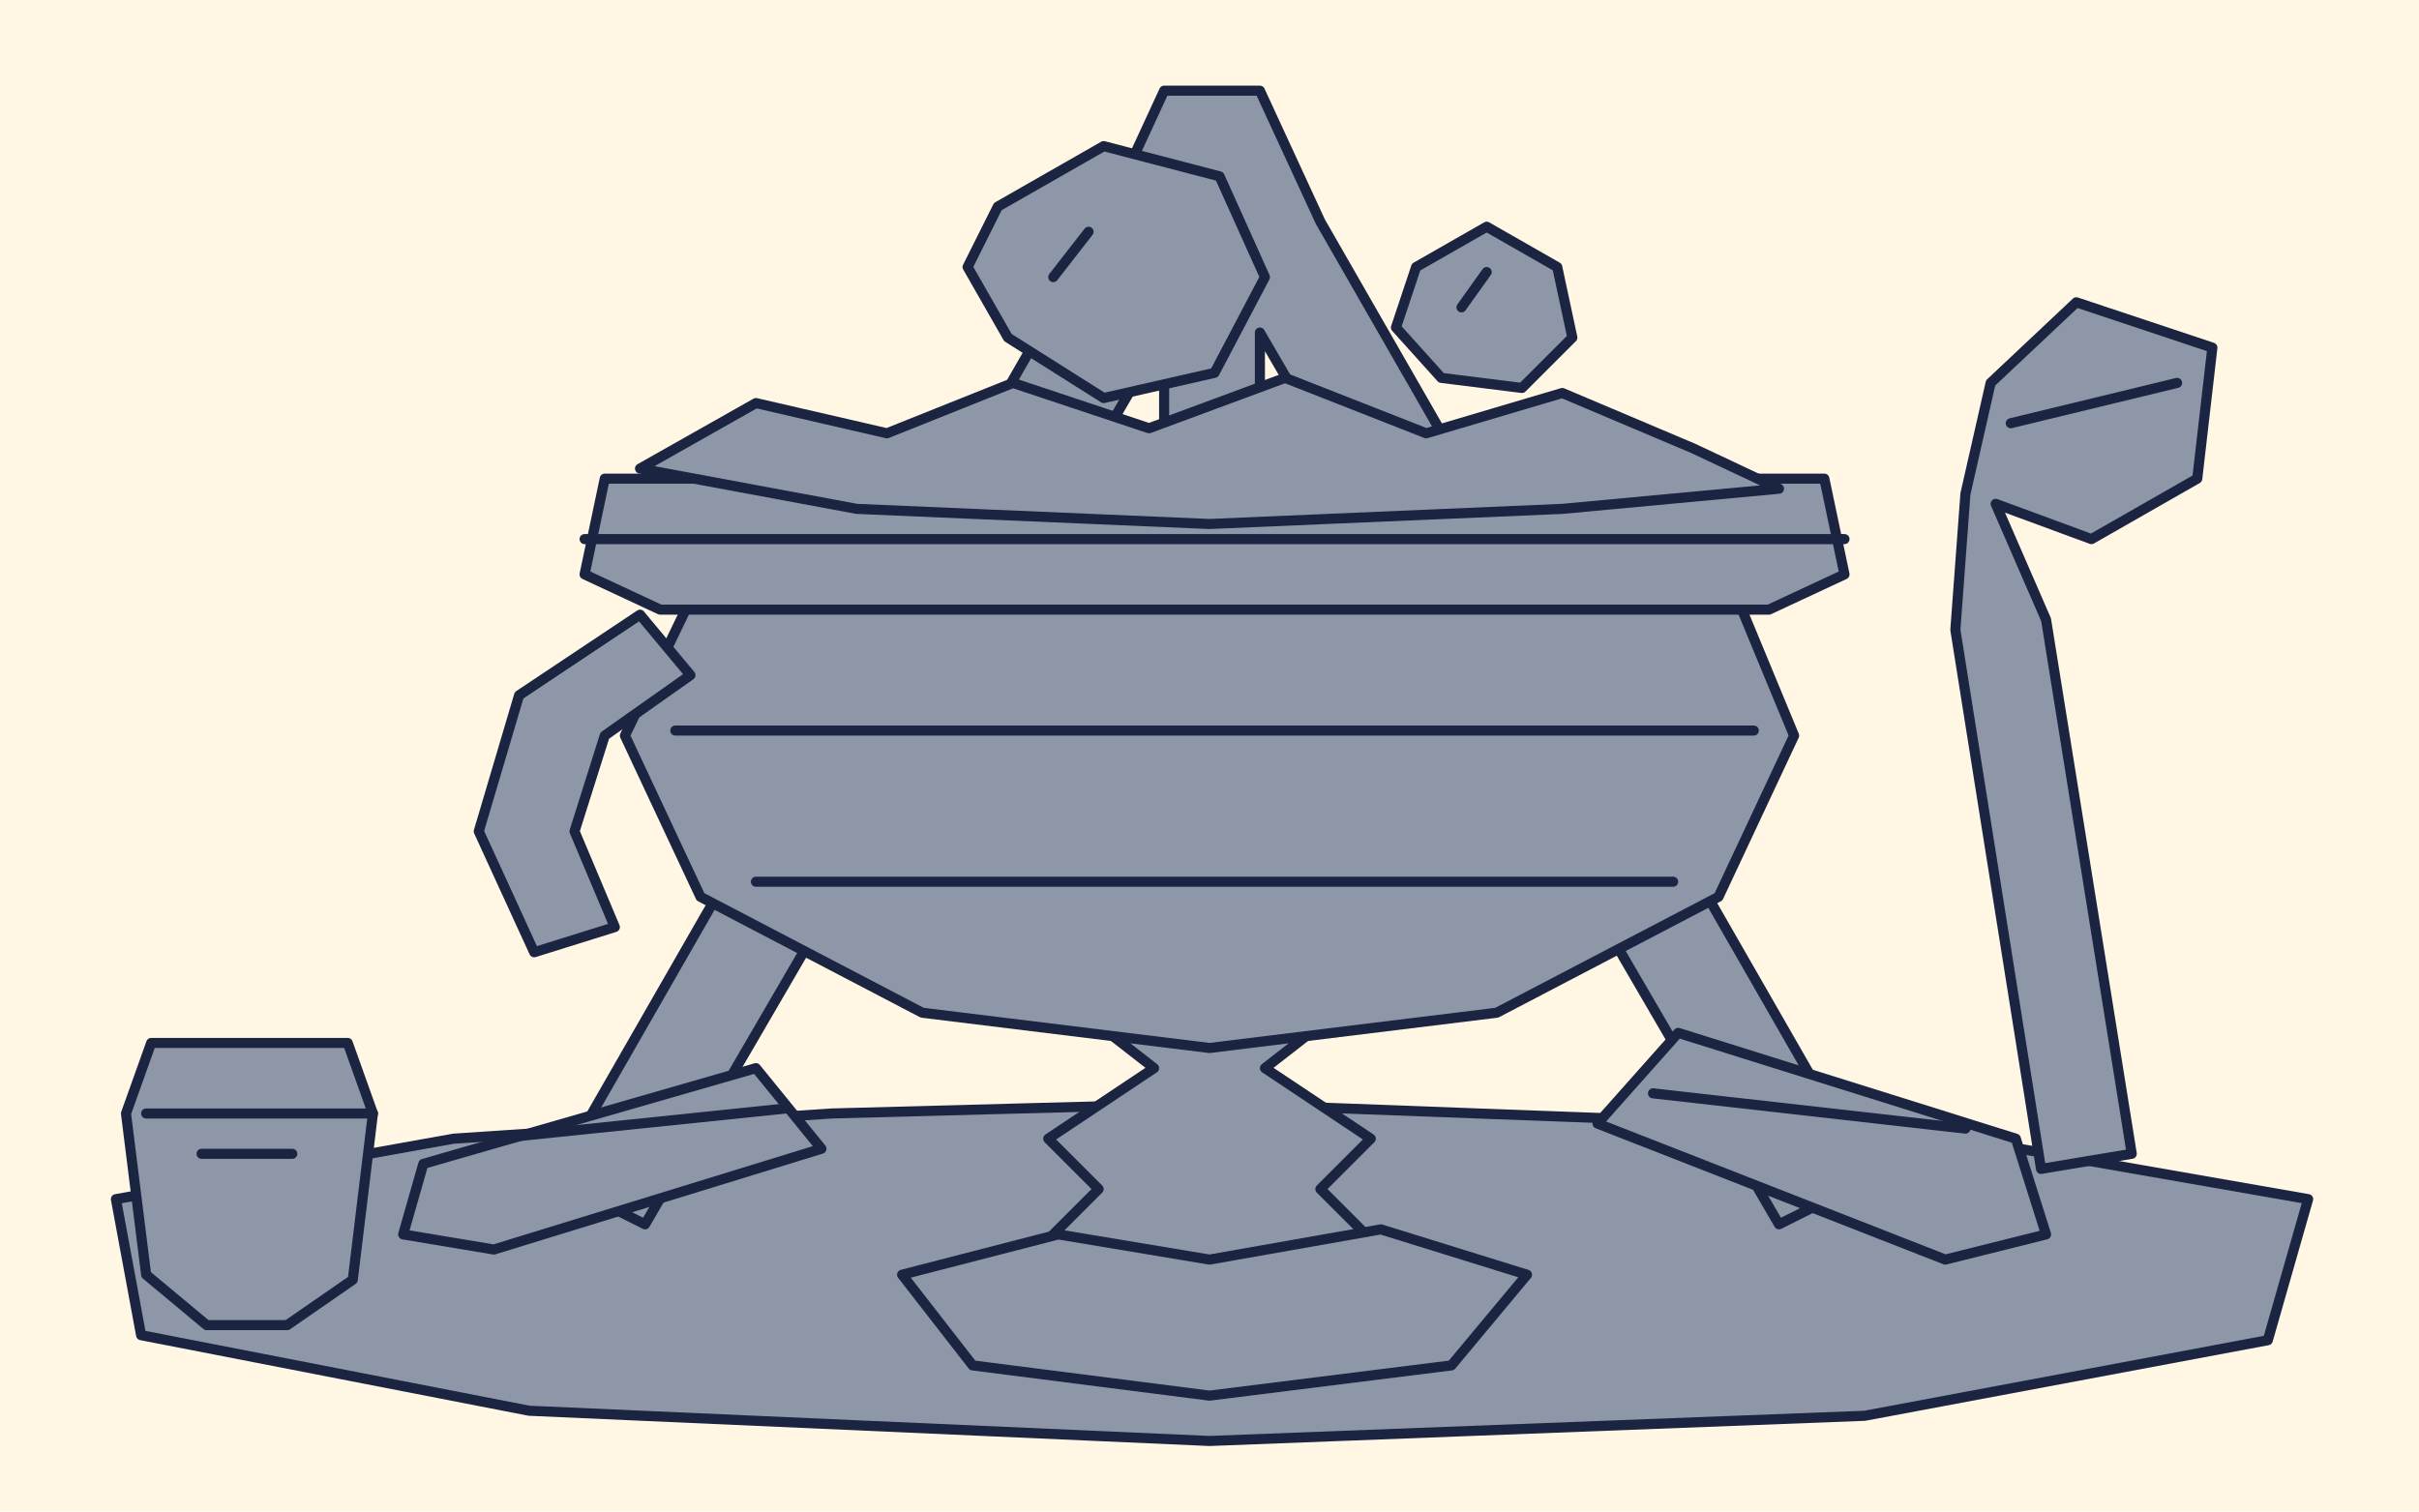
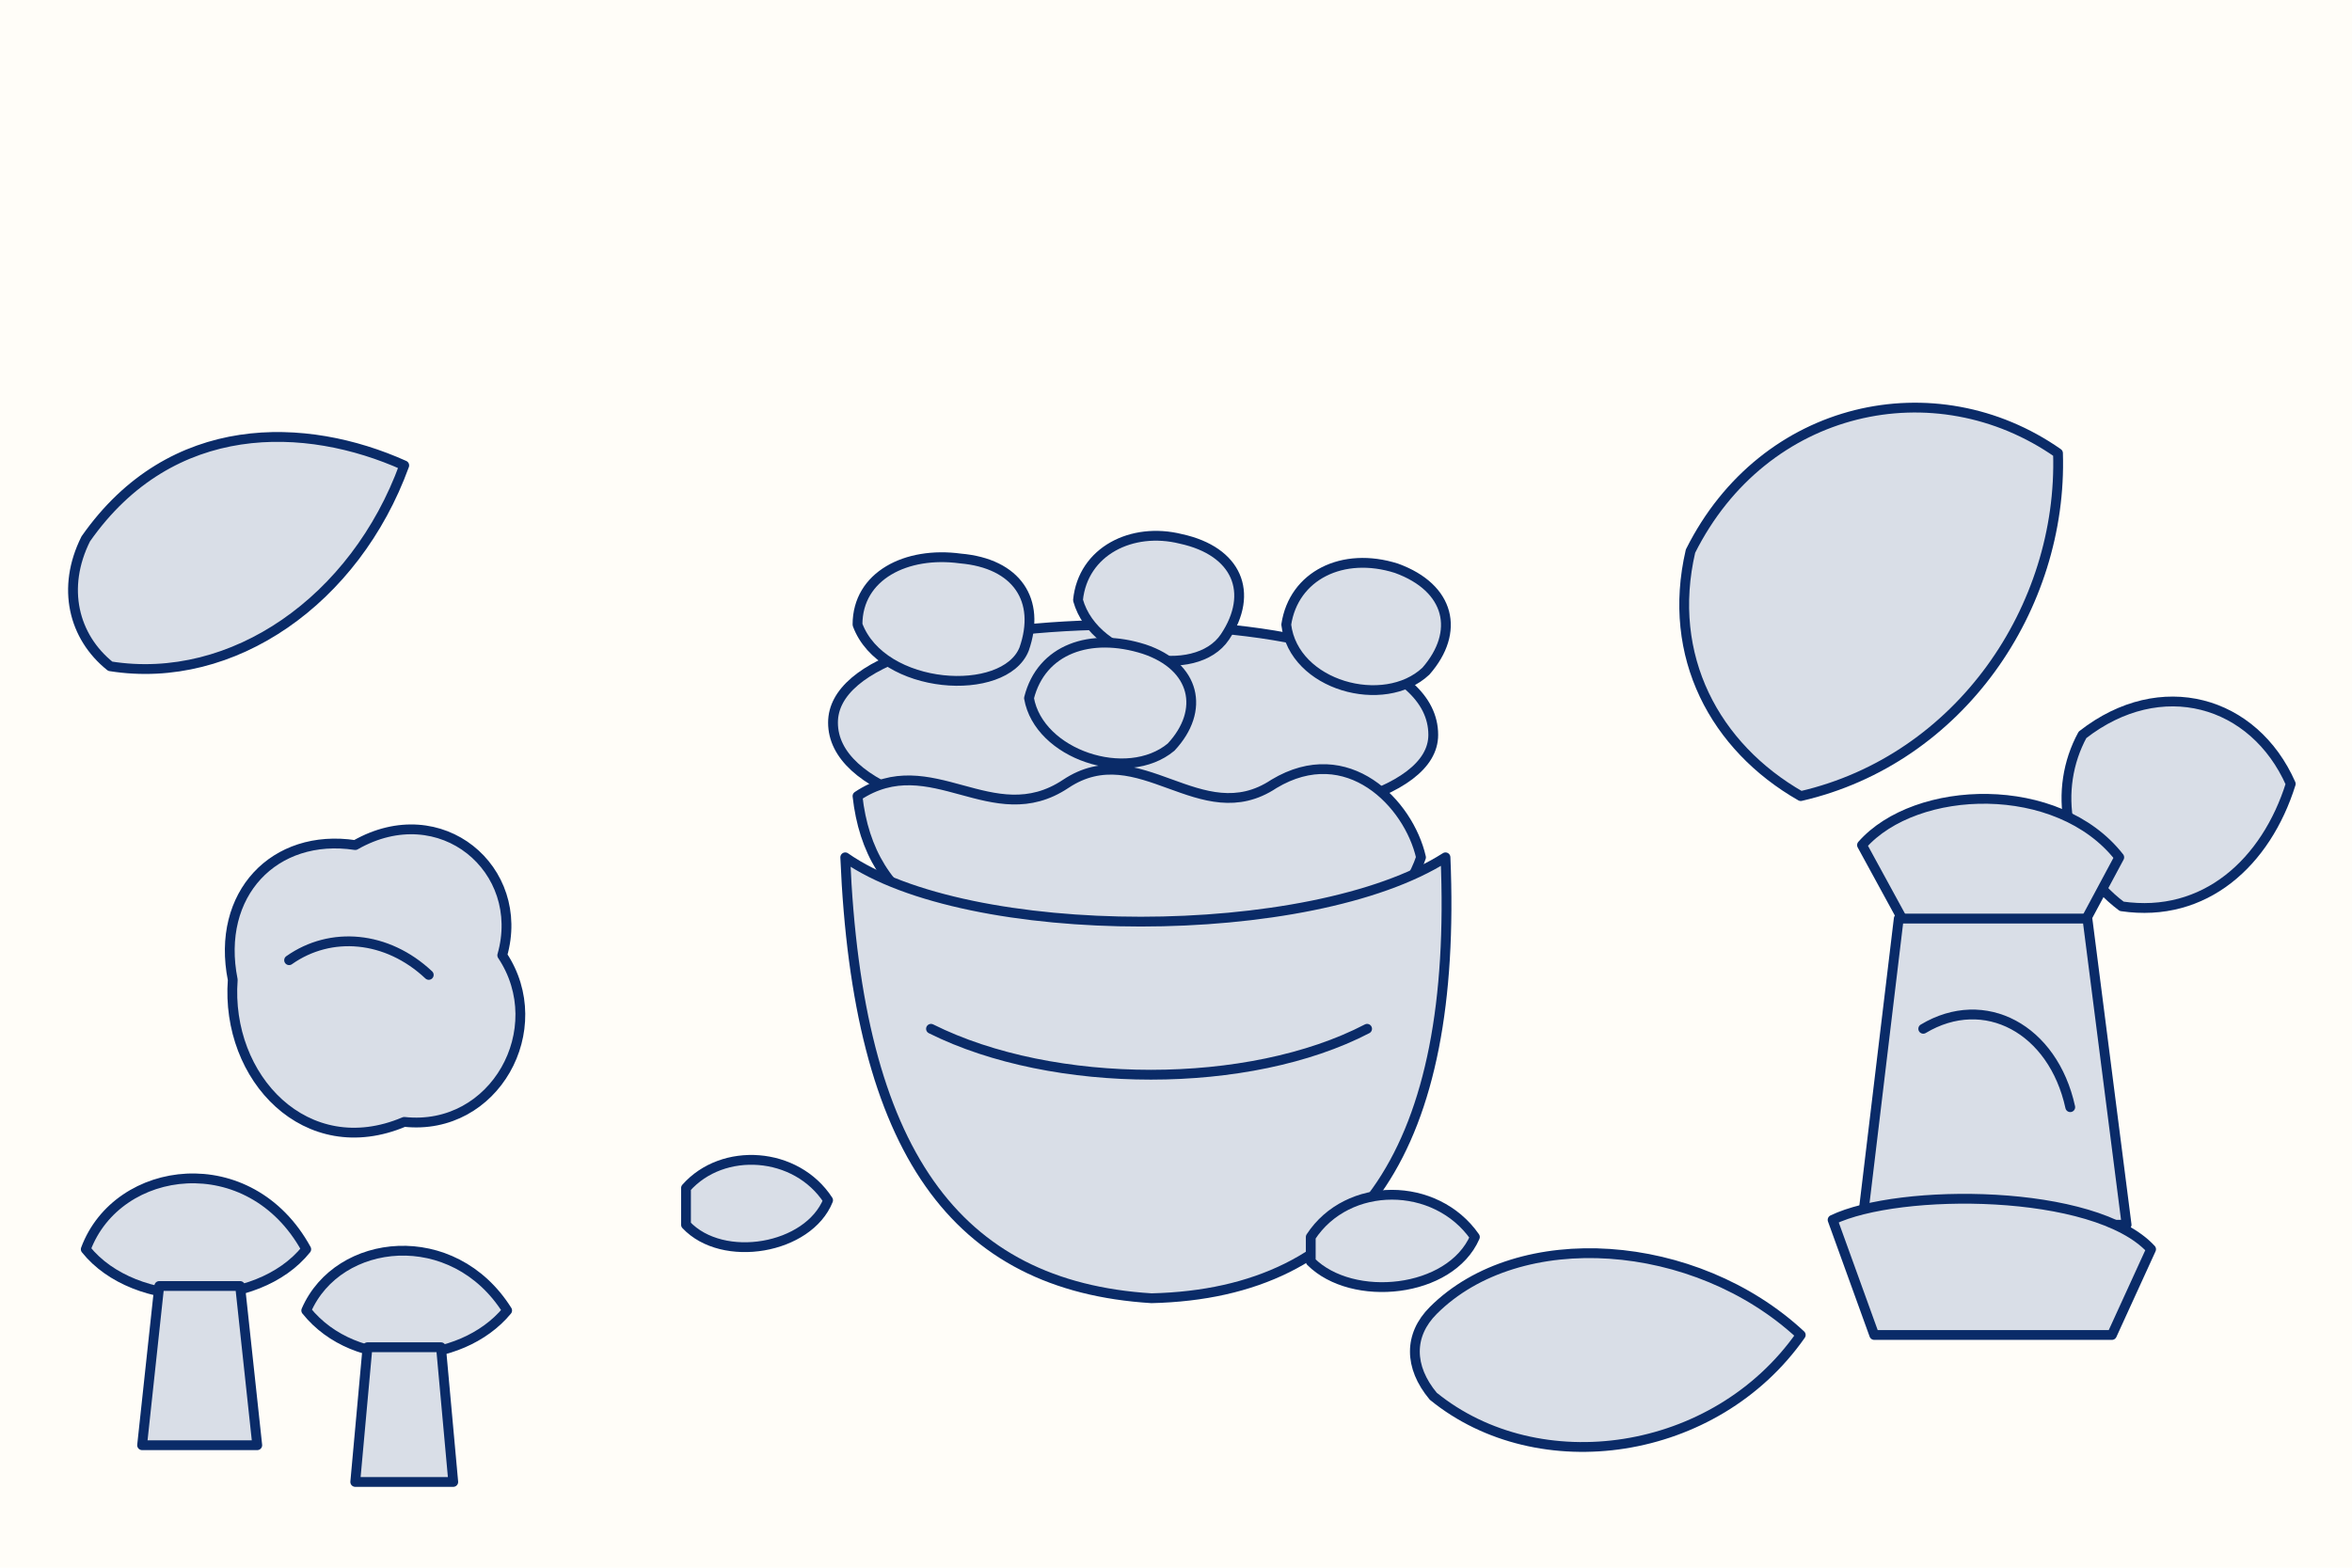
- <svg xmlns="http://www.w3.org/2000/svg" viewBox="0 0 960 600" width="960" height="600" role="img" aria-label="Le chaudron du campement">
+ <svg xmlns="http://www.w3.org/2000/svg" viewBox="0 0 960 640" width="960" height="640" role="img" aria-label="Le chaudron du campement">
  <g id="calque-fond">
-     <path id="ciel-chaudron" d="M0,0 L960,0 L960,372 L0,372 Z" fill="#FFF6E3" />
-     <path id="terre-chaudron" d="M0,372 L960,372 L960,600 L0,600 Z" fill="#FFF6E3" />
+     <path d="M0,0 L960,0 L960,640 L0,640 Z" fill="#FFFDF8" />
  </g>
-   <g id="calque-zones" stroke="#1B2440" stroke-width="4" stroke-linejoin="round">
-     <path id="sol-battu" d="M46,476 L180,452 L330,442 L480,438 L640,444 L790,454 L916,476 L900,532 L740,562 L480,572 L210,560 L56,530 Z" fill="#8E97A8" />
-     <path id="trepied" d="M462,36 L500,36 L524,88 L742,468 L706,486 L500,132 L500,468 L462,468 L462,132 L256,486 L220,468 L438,88 Z" fill="#8E97A8" />
-     <path id="buche-gauche" d="M168,462 L300,424 L326,456 L196,496 L160,490 Z" fill="#8E97A8" />
-     <path id="buche-droite" d="M800,452 L666,410 L634,446 L772,500 L812,490 Z" fill="#8E97A8" />
-     <path id="flamme" d="M480,372 L520,410 L502,424 L544,452 L524,472 L552,500 L480,524 L408,500 L436,472 L416,452 L458,424 L440,410 Z" fill="#8E97A8" />
-     <path id="braise" d="M358,506 L420,490 L480,500 L548,488 L606,506 L576,542 L480,554 L386,542 Z" fill="#8E97A8" />
-     <path id="chaudron-ventre" d="M276,234 L688,234 L712,292 L682,356 L594,402 L480,416 L366,402 L278,356 L248,292 Z" fill="#8E97A8" />
-     <path id="anse" d="M254,244 L206,276 L190,330 L212,378 L244,368 L228,330 L240,292 L274,268 Z" fill="#8E97A8" />
-     <path id="col-du-chaudron" d="M240,190 L724,190 L732,228 L702,242 L262,242 L232,228 Z" fill="#8E97A8" />
-     <path id="mousse" d="M254,186 L300,160 L352,172 L402,152 L456,170 L510,150 L566,172 L620,156 L672,178 L706,194 L620,202 L480,208 L340,202 Z" fill="#8E97A8" />
-     <path id="bulle" d="M396,82 L438,58 L484,70 L502,110 L482,148 L438,158 L400,134 L384,106 Z" fill="#8E97A8" />
-     <path id="bulle-petite" d="M562,106 L590,90 L618,106 L624,134 L604,154 L572,150 L554,130 Z" fill="#8E97A8" />
-     <path id="louche" d="M824,120 L878,138 L872,190 L830,214 L792,200 L812,246 L846,458 L810,464 L776,250 L780,196 L790,152 Z" fill="#8E97A8" />
-     <path id="pot-de-couleur" d="M60,414 L138,414 L148,442 L140,508 L114,526 L82,526 L58,506 L50,442 Z" fill="#8E97A8" />
+   <g id="calque-zones" stroke="#0A2B68" stroke-width="4" stroke-linejoin="round" fill="#D9DEE7">
+     <path id="rebord-du-chaudron" d="M340,295 C340,270 390,255 460,255 C530,255 585,270 585,300 C585,325 530,338 460,338 C390,338 340,322 340,295 Z" />
+     <path id="mousse-de-couleurs" d="M350,325 C380,305 405,340 435,320 C465,300 490,340 520,320 C550,302 575,328 580,350 C570,380 535,390 460,390 C390,390 355,370 350,325 Z" />
+     <path id="ventre-du-chaudron" d="M345,350 C350,470 390,525 470,530 C555,528 595,468 590,350 C535,385 395,385 345,350 Z" />
+     <path id="godet-gauche" d="M350,255 C350,235 370,225 392,228 C415,230 425,245 418,265 C410,285 360,282 350,255 Z" />
+     <path id="godet-du-milieu" d="M440,245 C442,225 462,215 482,220 C505,225 512,242 500,260 C488,278 447,270 440,245 Z" />
+     <path id="godet-droit" d="M525,255 C528,235 548,225 570,232 C592,240 596,258 582,274 C565,290 528,280 525,255 Z" />
+     <path id="godet-devant" d="M420,285 C425,265 445,258 467,265 C488,272 492,290 478,305 C460,320 424,308 420,285 Z" />
+     <path id="grenouille" d="M95,400 C88,365 112,340 145,345 C180,325 215,355 205,390 C225,420 202,462 165,458 C125,475 92,440 95,400 Z" />
+     <path id="feuille-gauche" d="M35,220 C70,170 125,172 165,190 C145,245 95,280 45,272 C30,260 25,240 35,220 Z" />
+     <path id="grande-feuille-droite" d="M690,225 C720,165 790,150 840,185 C842,248 800,310 735,325 C700,305 680,268 690,225 Z" />
+     <path id="feuille-droite" d="M850,300 C882,275 920,286 935,320 C925,352 900,375 866,370 C842,352 838,322 850,300 Z" />
+     <path id="chapeau-lanterne" d="M760,345 C782,320 840,318 865,350 L850,378 L778,378 Z" />
+     <path id="verre-lanterne" d="M775,375 L852,375 L868,500 L760,500 Z" />
+     <path id="socle-lanterne" d="M748,498 C775,485 855,485 878,510 L862,545 L765,545 Z" />
+     <path id="chapeau-champignon-gauche" d="M35,510 C48,475 102,468 125,510 C105,535 55,535 35,510 Z" />
+     <path id="pied-champignon-gauche" d="M65,525 L98,525 L105,590 L58,590 Z" />
+     <path id="chapeau-champignon-droit" d="M125,535 C138,505 185,500 207,535 C188,558 145,560 125,535 Z" />
+     <path id="pied-champignon-droit" d="M150,550 L180,550 L185,605 L145,605 Z" />
+     <path id="feuille-tombee" d="M585,535 C620,500 692,505 735,545 C700,595 628,605 585,570 C575,558 575,545 585,535 Z" />
+     <path id="caillou-gauche" d="M280,485 C295,468 325,470 338,490 C330,510 295,516 280,500 Z" />
+     <path id="caillou-droit" d="M535,505 C550,482 586,482 602,505 C592,528 552,532 535,515 Z" />
  </g>
-   <g id="calque-trait" fill="none" stroke="#1B2440" stroke-width="4" stroke-linecap="round" stroke-linejoin="round">
-     <path d="M268,290 L696,290" />
-     <path d="M300,350 L664,350" />
-     <path d="M232,214 L732,214" />
-     <path d="M196,452 L312,440" />
-     <path d="M780,448 L656,434" />
-     <path d="M58,442 L148,442" />
-     <path d="M80,458 L116,458" />
-     <path d="M418,110 L432,92" />
-     <path d="M580,122 L590,108" />
-     <path d="M798,168 L864,152" />
+   <g id="calque-trait" fill="none" stroke="#0A2B68" stroke-width="4" stroke-linecap="round">
+     <path d="M380,420 C430,445 510,445 558,420" />
+     <path d="M785,420 C810,405 838,420 845,452" />
+     <path d="M118,392 C135,380 158,382 175,398" />
  </g>
</svg>
